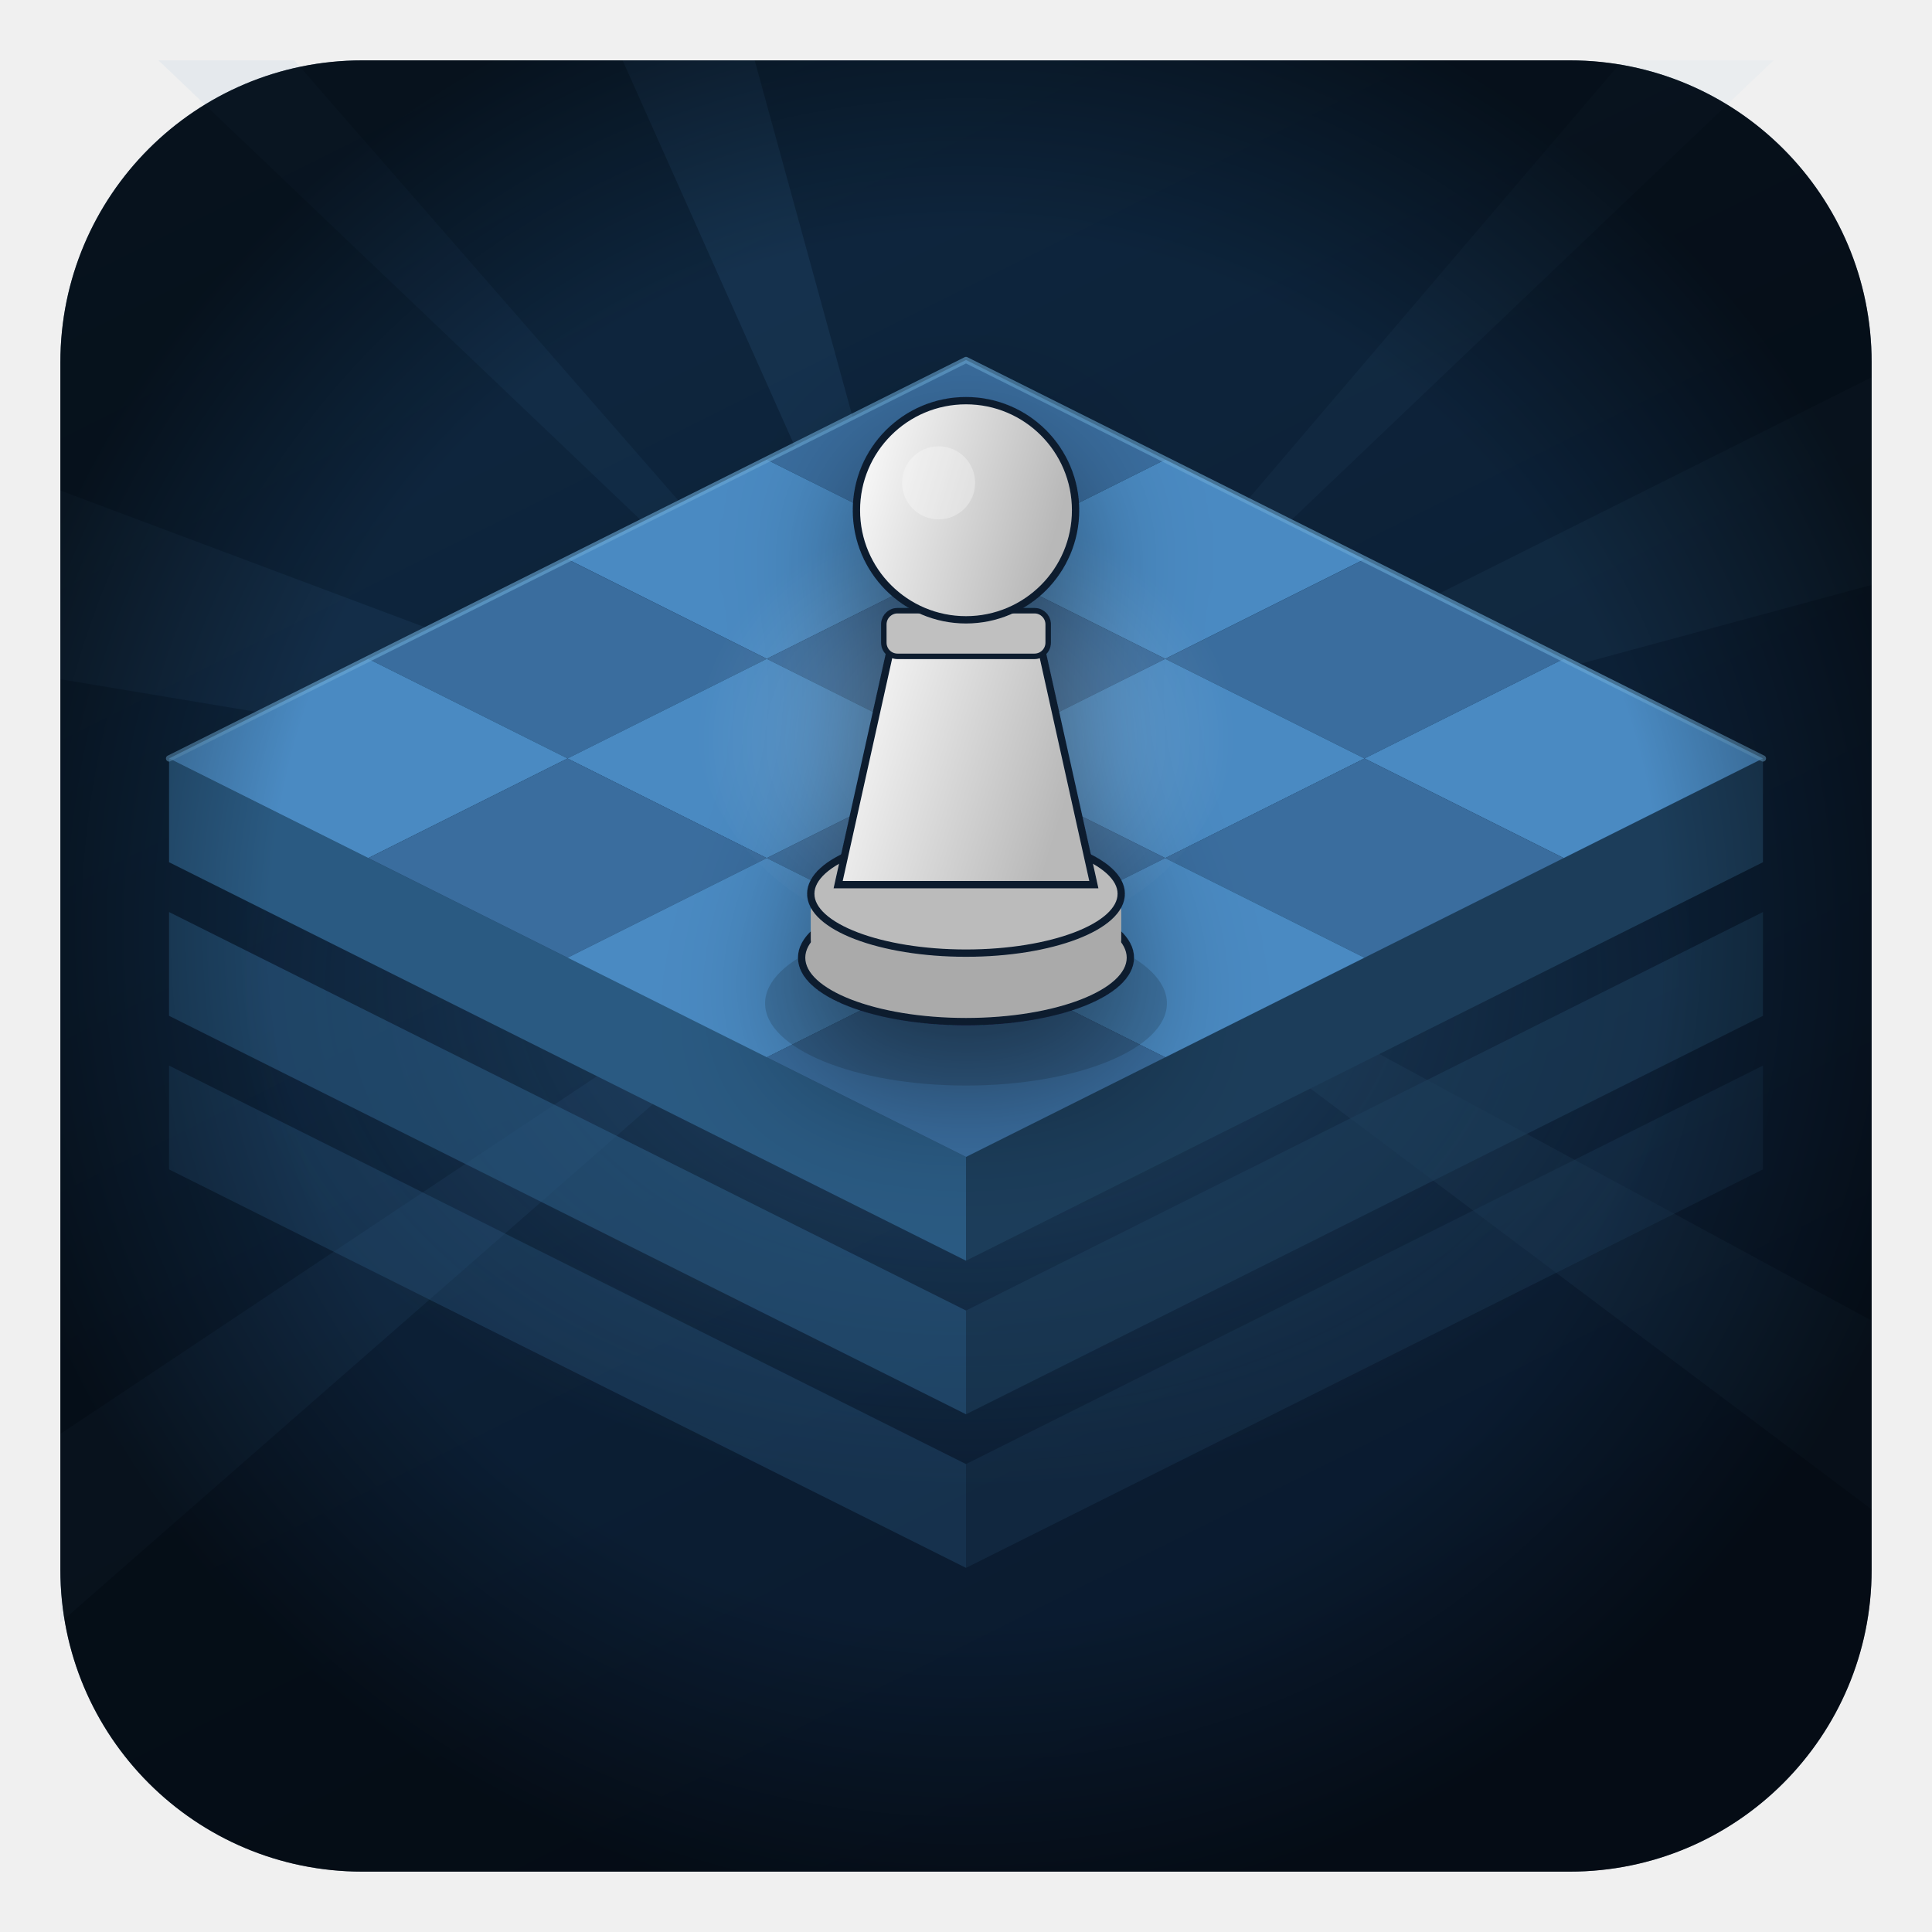
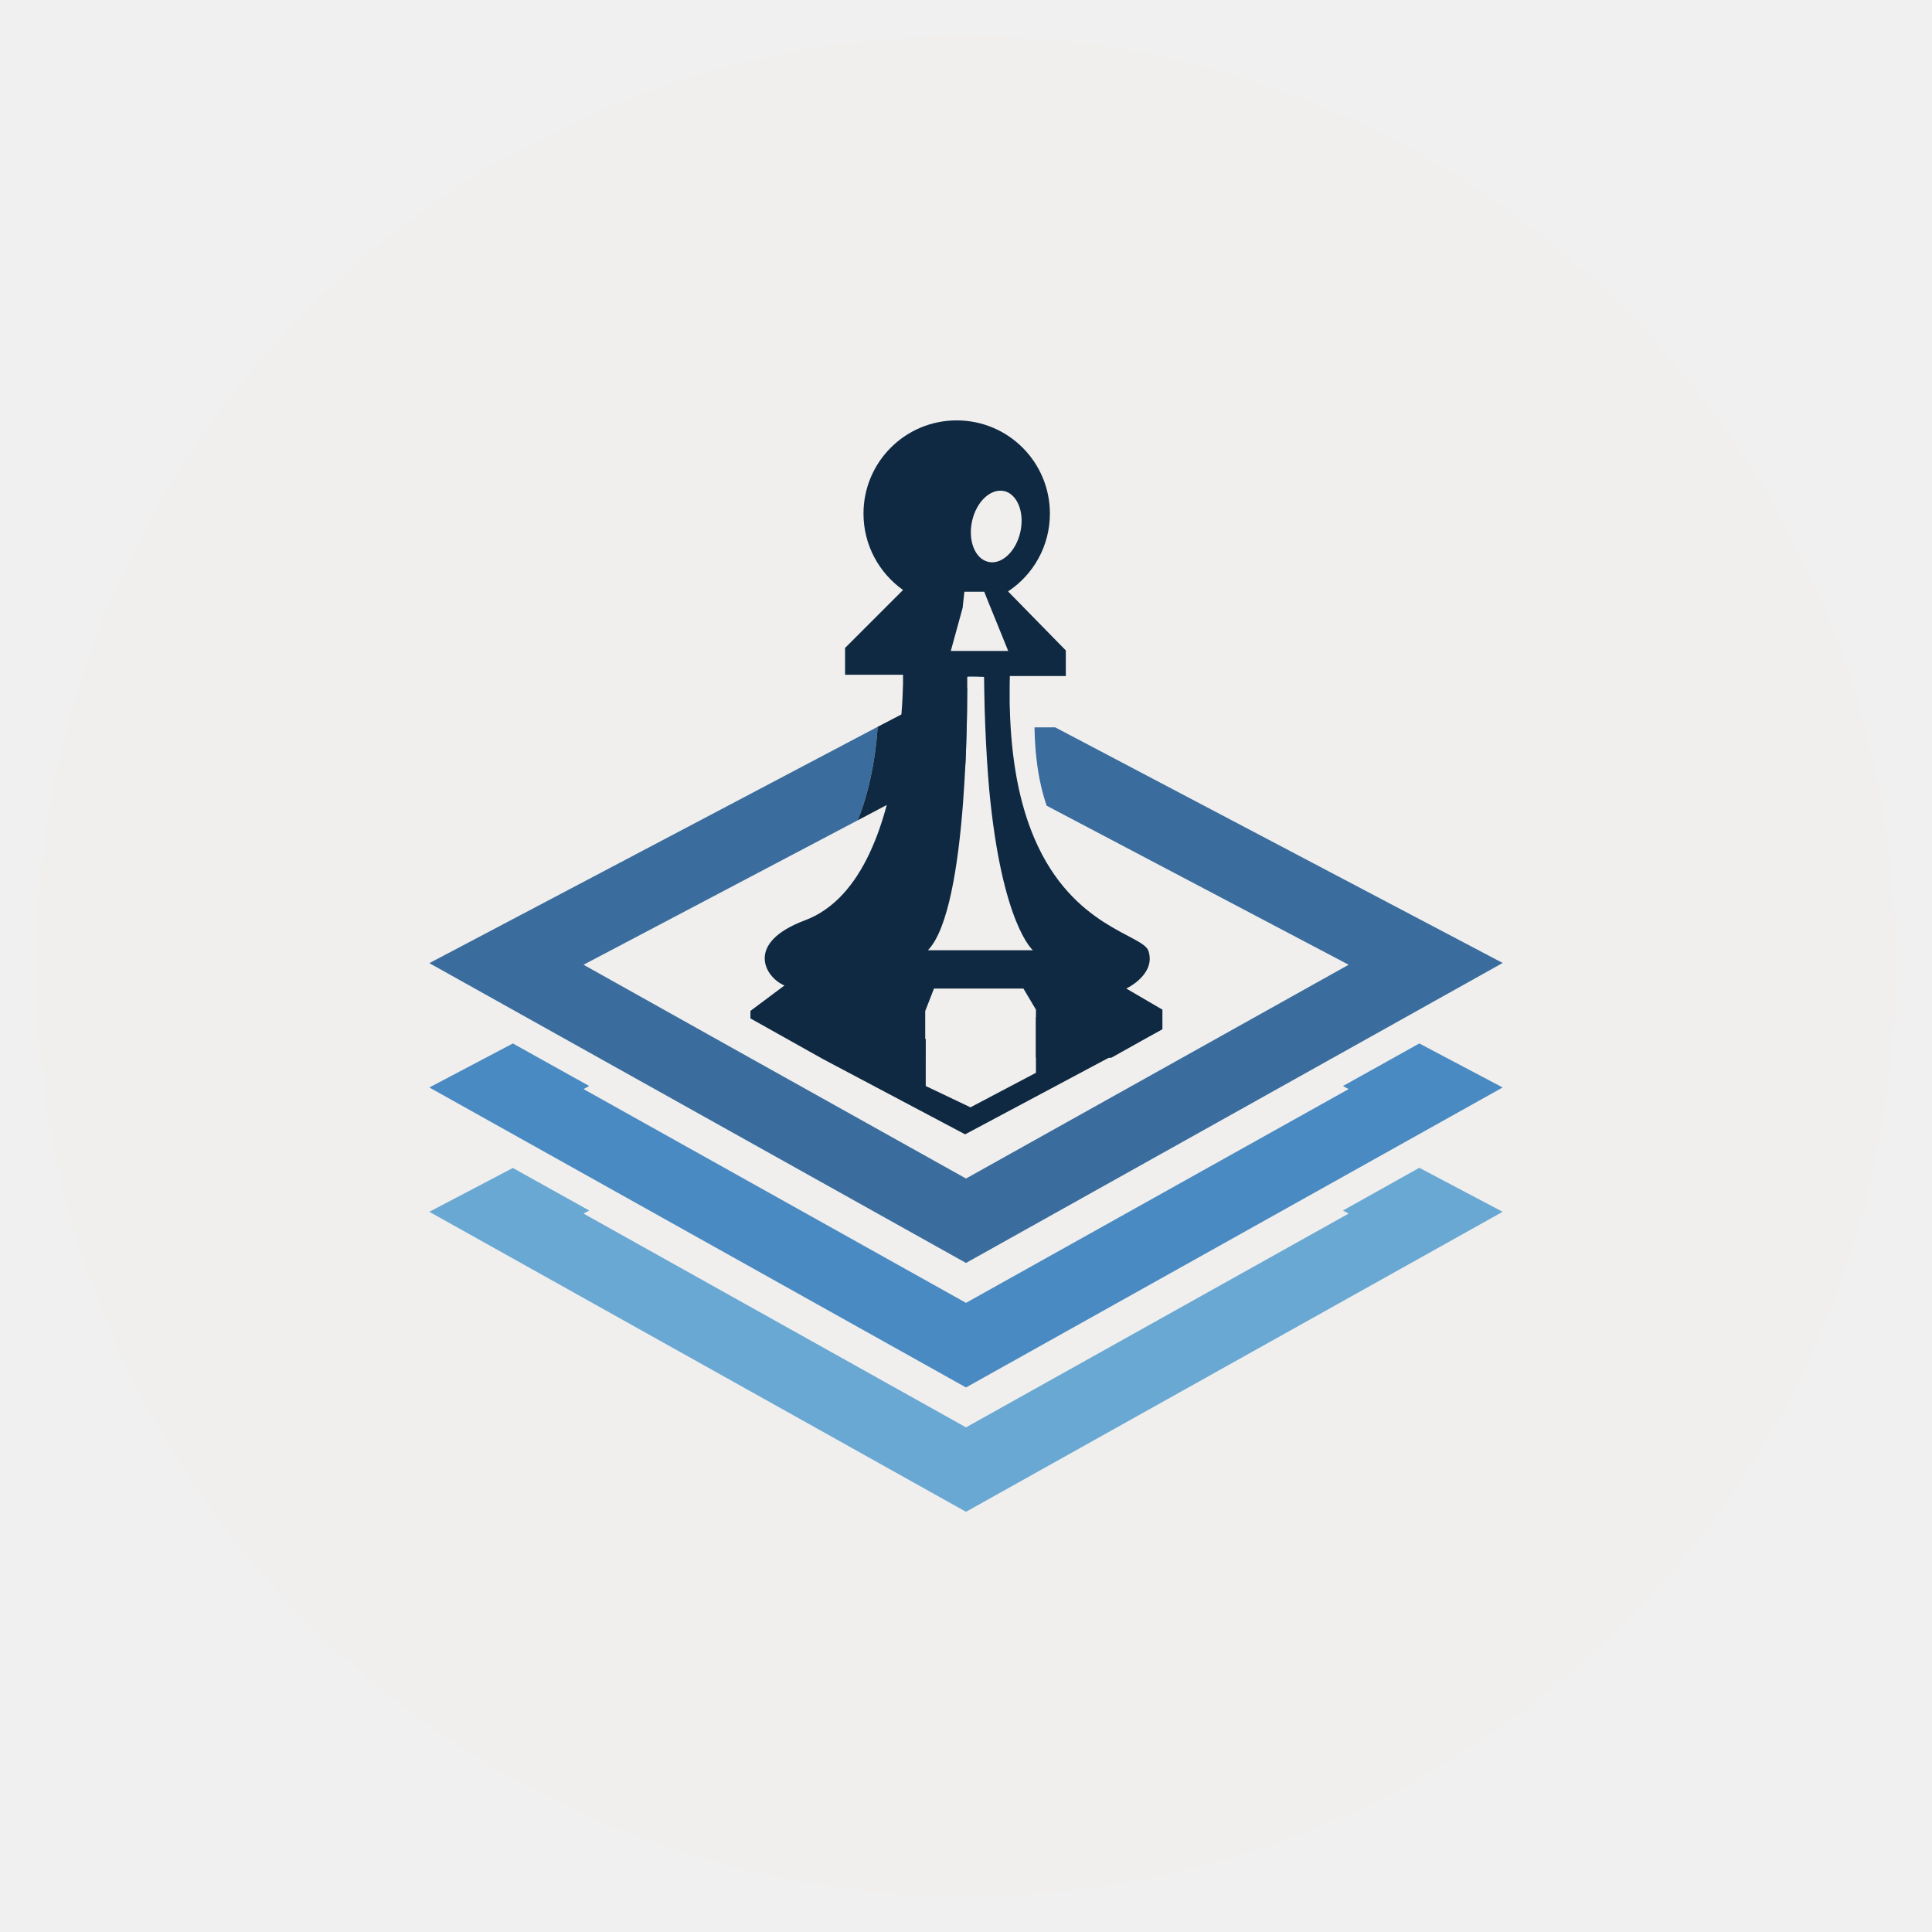
- <svg xmlns="http://www.w3.org/2000/svg" viewBox="0 0 512 512">
-   <defs>
-     <linearGradient id="wg" x1="0" y1="0" x2="1" y2="0.3">
-       <stop offset="0%" stop-color="#fff" />
-       <stop offset="100%" stop-color="#b8b8b8" />
-     </linearGradient>
-     <linearGradient id="bg-grad" x1="0" y1="0" x2="0.5" y2="1">
-       <stop offset="0%" stop-color="#0f2942" />
-       <stop offset="100%" stop-color="#0a1a2e" />
-     </linearGradient>
-     <radialGradient id="board-glow" cx="50%" cy="50%" r="45%">
-       <stop offset="0%" stop-color="#4a8ac2" stop-opacity="0.35" />
-       <stop offset="100%" stop-color="#4a8ac2" stop-opacity="0" />
-     </radialGradient>
-     <radialGradient id="vignette" cx="50%" cy="48%" r="55%">
-       <stop offset="0%" stop-color="#000" stop-opacity="0" />
-       <stop offset="70%" stop-color="#000" stop-opacity="0" />
-       <stop offset="100%" stop-color="#000" stop-opacity="0.55" />
-     </radialGradient>
-     <filter id="piece-shadow" x="-50%" y="-50%" width="200%" height="200%">
-       <feDropShadow dx="0" dy="5" stdDeviation="7" flood-color="#000" flood-opacity="0.45" />
-     </filter>
-     <radialGradient id="pawn-glow" cx="50%" cy="55%" r="50%">
-       <stop offset="0%" stop-color="#fff" stop-opacity="0.22" />
-       <stop offset="100%" stop-color="#fff" stop-opacity="0" />
-     </radialGradient>
-   </defs>
-   <rect x="16" y="16" width="480" height="480" rx="80" fill="url(#bg-grad)" />
-   <g id="light-rays">
-     <polygon points="256,220 42,16 78,16" fill="#4a8ac2" opacity="0.07" />
-     <polygon points="256,220 430,16 470,16" fill="#6aa8d4" opacity="0.05" />
-     <polygon points="256,220 16,130 16,180" fill="#4a8ac2" opacity="0.09" />
-     <polygon points="256,220 496,100 496,155" fill="#6aa8d4" opacity="0.06" />
-     <polygon points="256,220 16,380 16,430" fill="#4a8ac2" opacity="0.08" />
-     <polygon points="256,220 496,350 496,400" fill="#6aa8d4" opacity="0.06" />
-     <polygon points="256,220 165,16 200,16" fill="#4a8ac2" opacity="0.12" />
-   </g>
-   <ellipse cx="256" cy="260" rx="220" ry="150" fill="url(#board-glow)" />
-   <g id="scene" transform="translate(256,201) scale(1.1)">
-     <g id="stack-bottom" opacity="0.35">
-       <polygon points="-192,74 -192,99 0,195 0,170" fill="#2a5a82" />
-       <polygon points="0,170 0,195 192,99 192,74" fill="#1c3d5a" />
-     </g>
-     <g id="stack-middle" opacity="0.6">
-       <polygon points="-192,37 -192,62 0,158 0,133" fill="#2a5a82" />
-       <polygon points="0,133 0,158 192,62 192,37" fill="#1c3d5a" />
-     </g>
-     <g id="board-depth">
-       <polygon points="-192,0 -192,25 0,121 0,96" fill="#2a5a82" />
-       <polygon points="0,96 0,121 192,25 192,0" fill="#1c3d5a" />
-     </g>
-     <g id="board-surface" transform="translate(0,-96)">
-       <polygon points="0,0 48,24 0,48 -48,24" fill="#3a6d9e" />
-       <polygon points="48,24 96,48 48,72 0,48" fill="#4a8ac2" />
-       <polygon points="96,48 144,72 96,96 48,72" fill="#3a6d9e" />
-       <polygon points="144,72 192,96 144,120 96,96" fill="#4a8ac2" />
-       <polygon points="-48,24 0,48 -48,72 -96,48" fill="#4a8ac2" />
-       <polygon points="0,48 48,72 0,96 -48,72" fill="#3a6d9e" />
-       <polygon points="48,72 96,96 48,120 0,96" fill="#4a8ac2" />
-       <polygon points="96,96 144,120 96,144 48,120" fill="#3a6d9e" />
-       <polygon points="-96,48 -48,72 -96,96 -144,72" fill="#3a6d9e" />
-       <polygon points="-48,72 0,96 -48,120 -96,96" fill="#4a8ac2" />
-       <polygon points="0,96 48,120 0,144 -48,120" fill="#3a6d9e" />
-       <polygon points="48,120 96,144 48,168 0,144" fill="#4a8ac2" />
-       <polygon points="-144,72 -96,96 -144,120 -192,96" fill="#4a8ac2" />
-       <polygon points="-96,96 -48,120 -96,144 -144,120" fill="#3a6d9e" />
-       <polygon points="-48,120 0,144 -48,168 -96,144" fill="#4a8ac2" />
-       <polygon points="0,144 48,168 0,192 -48,168" fill="#3a6d9e" />
-     </g>
-     <polyline points="-192,0 0,-96 192,0" fill="none" stroke="#6aa8d4" stroke-width="1.5" stroke-linecap="round" stroke-linejoin="round" opacity="0.6" />
-     <ellipse cx="0" cy="-10" rx="65" ry="55" fill="url(#pawn-glow)" />
-     <g id="pawn-piece" transform="translate(0, 48) scale(2.2)" filter="url(#piece-shadow)">
-       <ellipse cx="0" cy="2" rx="16" ry="5" fill="#000" opacity="0.35" />
-       <ellipse cx="0" cy="5" rx="22" ry="9" fill="#000" opacity="0.15" />
-       <ellipse cx="0" cy="0" rx="18" ry="7" fill="#aaa" stroke="#0a1a2e" stroke-width="0.8" />
-       <rect x="-17" y="-7" width="34" height="7" rx="2" fill="#aaa" />
-       <ellipse cx="0" cy="-7" rx="17" ry="6.5" fill="#bbb" stroke="#0a1a2e" stroke-width="0.8" />
-       <polygon points="-14,-8 -8,-35 8,-35 14,-8" fill="url(#wg)" stroke="#0a1a2e" stroke-width="0.8" />
-       <rect x="-9" y="-38" width="18" height="5" rx="1.5" fill="#c0c0c0" stroke="#0a1a2e" stroke-width="0.6" />
-       <circle cx="0" cy="-49" r="12" fill="url(#wg)" stroke="#0a1a2e" stroke-width="0.8" />
-       <circle cx="-3" cy="-52" r="4" fill="white" opacity="0.3" />
+ <svg xmlns="http://www.w3.org/2000/svg" version="1.1" id="Layer_1" x="0px" y="0px" viewBox="0 0 1080 1080" style="enable-background:new 0 0 1080 1080;" xml:space="preserve">
+   <style type="text/css">
+ 	.st0{fill:#3A6D9E;}
+ 	.st1{fill:#FFFFFF;}
+ 	.st2{fill:#0F2942;}
+ 	.st3{fill:#4A8AC2;}
+ 	.st4{fill:#6AA8D4;}
+ </style>
+   <circle cx="540" cy="540" r="520" fill="#f0efed" />
+   <g>
+     <g>
+       <g>
+         <g>
+           <g>
+             <path class="st0" d="M532.3,384.4l-27.5,14.5c-0.2,8.4-1.4,29.2-7.8,50.4l42.7-22.5c0.2-3.5,0.3-6.8,0.4-10.1       c0.5-14,0.6-25.7,0.6-32.3H532.3z M589.9,406.6h-11.6c0.2,12.1,1.4,23.1,3.7,33c0.9,3.8,1.9,7.4,3.1,10.8l168.8,88.9L540,658.8       L420.4,592l-0.9-0.5l-93.3-52.2l153.2-80.7c1.7-4,3.1-8.1,4.2-11.9c4.6-15.4,6.4-30.6,7-40.4L240,538.4L540,706l300-167.7       L589.9,406.6z" />
+           </g>
+         </g>
+         <g>
+           <g>
+             <path class="st2" d="M504.8,398.9c-0.2,8.4-1.4,29.2-7.8,50.4l-17.6,9.3c1.7-4,3.1-8.1,4.2-11.9c4.6-15.4,6.4-30.6,7-40.4       L504.8,398.9z" />
+           </g>
+         </g>
+       </g>
+       <g>
+         <g>
+           <g>
+             <path class="st3" d="M793.4,583.3l-42.7,23.8l3.2,1.7L540,728.3L326.2,608.8l3.2-1.7l-42.7-23.8L240,607.9l300,167.7l300-167.7       L793.4,583.3z" />
+           </g>
+         </g>
+       </g>
+       <g>
+         <g>
+           <g>
+             <path class="st4" d="M793.4,652.8l-42.7,23.9l3.2,1.7L540,797.9L326.2,678.4l3.2-1.7l-42.7-23.8L240,677.4l300,167.7l300-167.7       L793.4,652.8z" />
+           </g>
+         </g>
+       </g>
+       <g>
+         <g>
+           <path class="st2" d="M629.6,552.6c0,0,16.7-7.8,12.4-21c-3-9.3-42.3-12.7-63.8-63c-4-9.4-7.4-20.4-9.8-33.3      c-2.1-11.4-3.5-24.3-3.9-39c0-1-0.1-2.1-0.1-3.1c0-1.9,0-3.9,0-5.9c0-3.1,0-6.2,0.1-9.4h31.3v-14.3l-32.3-33      c14.1-9.3,23.4-25.3,23.4-43.5c0-28.8-23.3-52.1-52.1-52.1c-28.8,0-52.1,23.3-52.1,52.1c0,17.6,8.7,33.2,22.1,42.7l-32.4,32.4      v15h32.4c0,0,0,1.8,0,4.9c-0.1,3.9-0.3,9.9-0.9,17.3c-1,12.5-2.9,28.9-6.9,45.5c-0.4,1.7-0.9,3.4-1.3,5.1      c-2.5,9.3-5.6,18.4-9.6,26.9c-8.1,17.3-19.8,31.6-36.5,37.7c-33.2,12.6-22.1,31.6-11.1,36.3l-19,14.2v4.2L460,592h57.2v-26.8      l4.9-12.6h50l7,11.8v26.9h42.1l28.6-16v-10.9L629.6,552.6z M543.4,291.3c2.4-10.9,10.4-18.4,17.9-16.8      c7.4,1.7,11.5,11.9,9.1,22.8c-2.4,10.9-10.4,18.5-17.9,16.8C545,312.4,541,302.2,543.4,291.3z M538.2,339.5l0-0.4l0.1-1.1      l0.8-7.2h11.1l2.1,5.3l4.4,10.8l6.9,17h-32.1L538.2,339.5z M518.8,531.1c11.4-11.9,16.9-47.8,19.5-81.8c0.6-7.7,1-15.3,1.4-22.5      c0.2-3.5,0.3-6.8,0.4-10.1c0.5-14,0.6-25.7,0.6-32.3c0-3.8,0-6,0-6c-0.4-0.4,9.4,0,9.4,0c0,2.5,0.1,4.9,0.1,7.3      c0.2,14.2,0.8,27,1.5,38.6c0.2,3,0.4,6,0.6,8.9c0.2,2.9,0.5,5.7,0.7,8.5c7.1,75,24.4,89.5,24.4,89.5H518.8z" />
+         </g>
+       </g>
+       <g>
+         <polygon class="st2" points="649.8,575.3 619.8,591.3 539.5,634.1 460,592 517.2,580.8 517.5,580.7 517.5,607.1 542.5,619      579.1,599.7 579.1,568.6 592.6,566    " />
+       </g>
    </g>
  </g>
-   <rect x="16" y="16" width="480" height="480" rx="80" fill="url(#vignette)" />
</svg>
